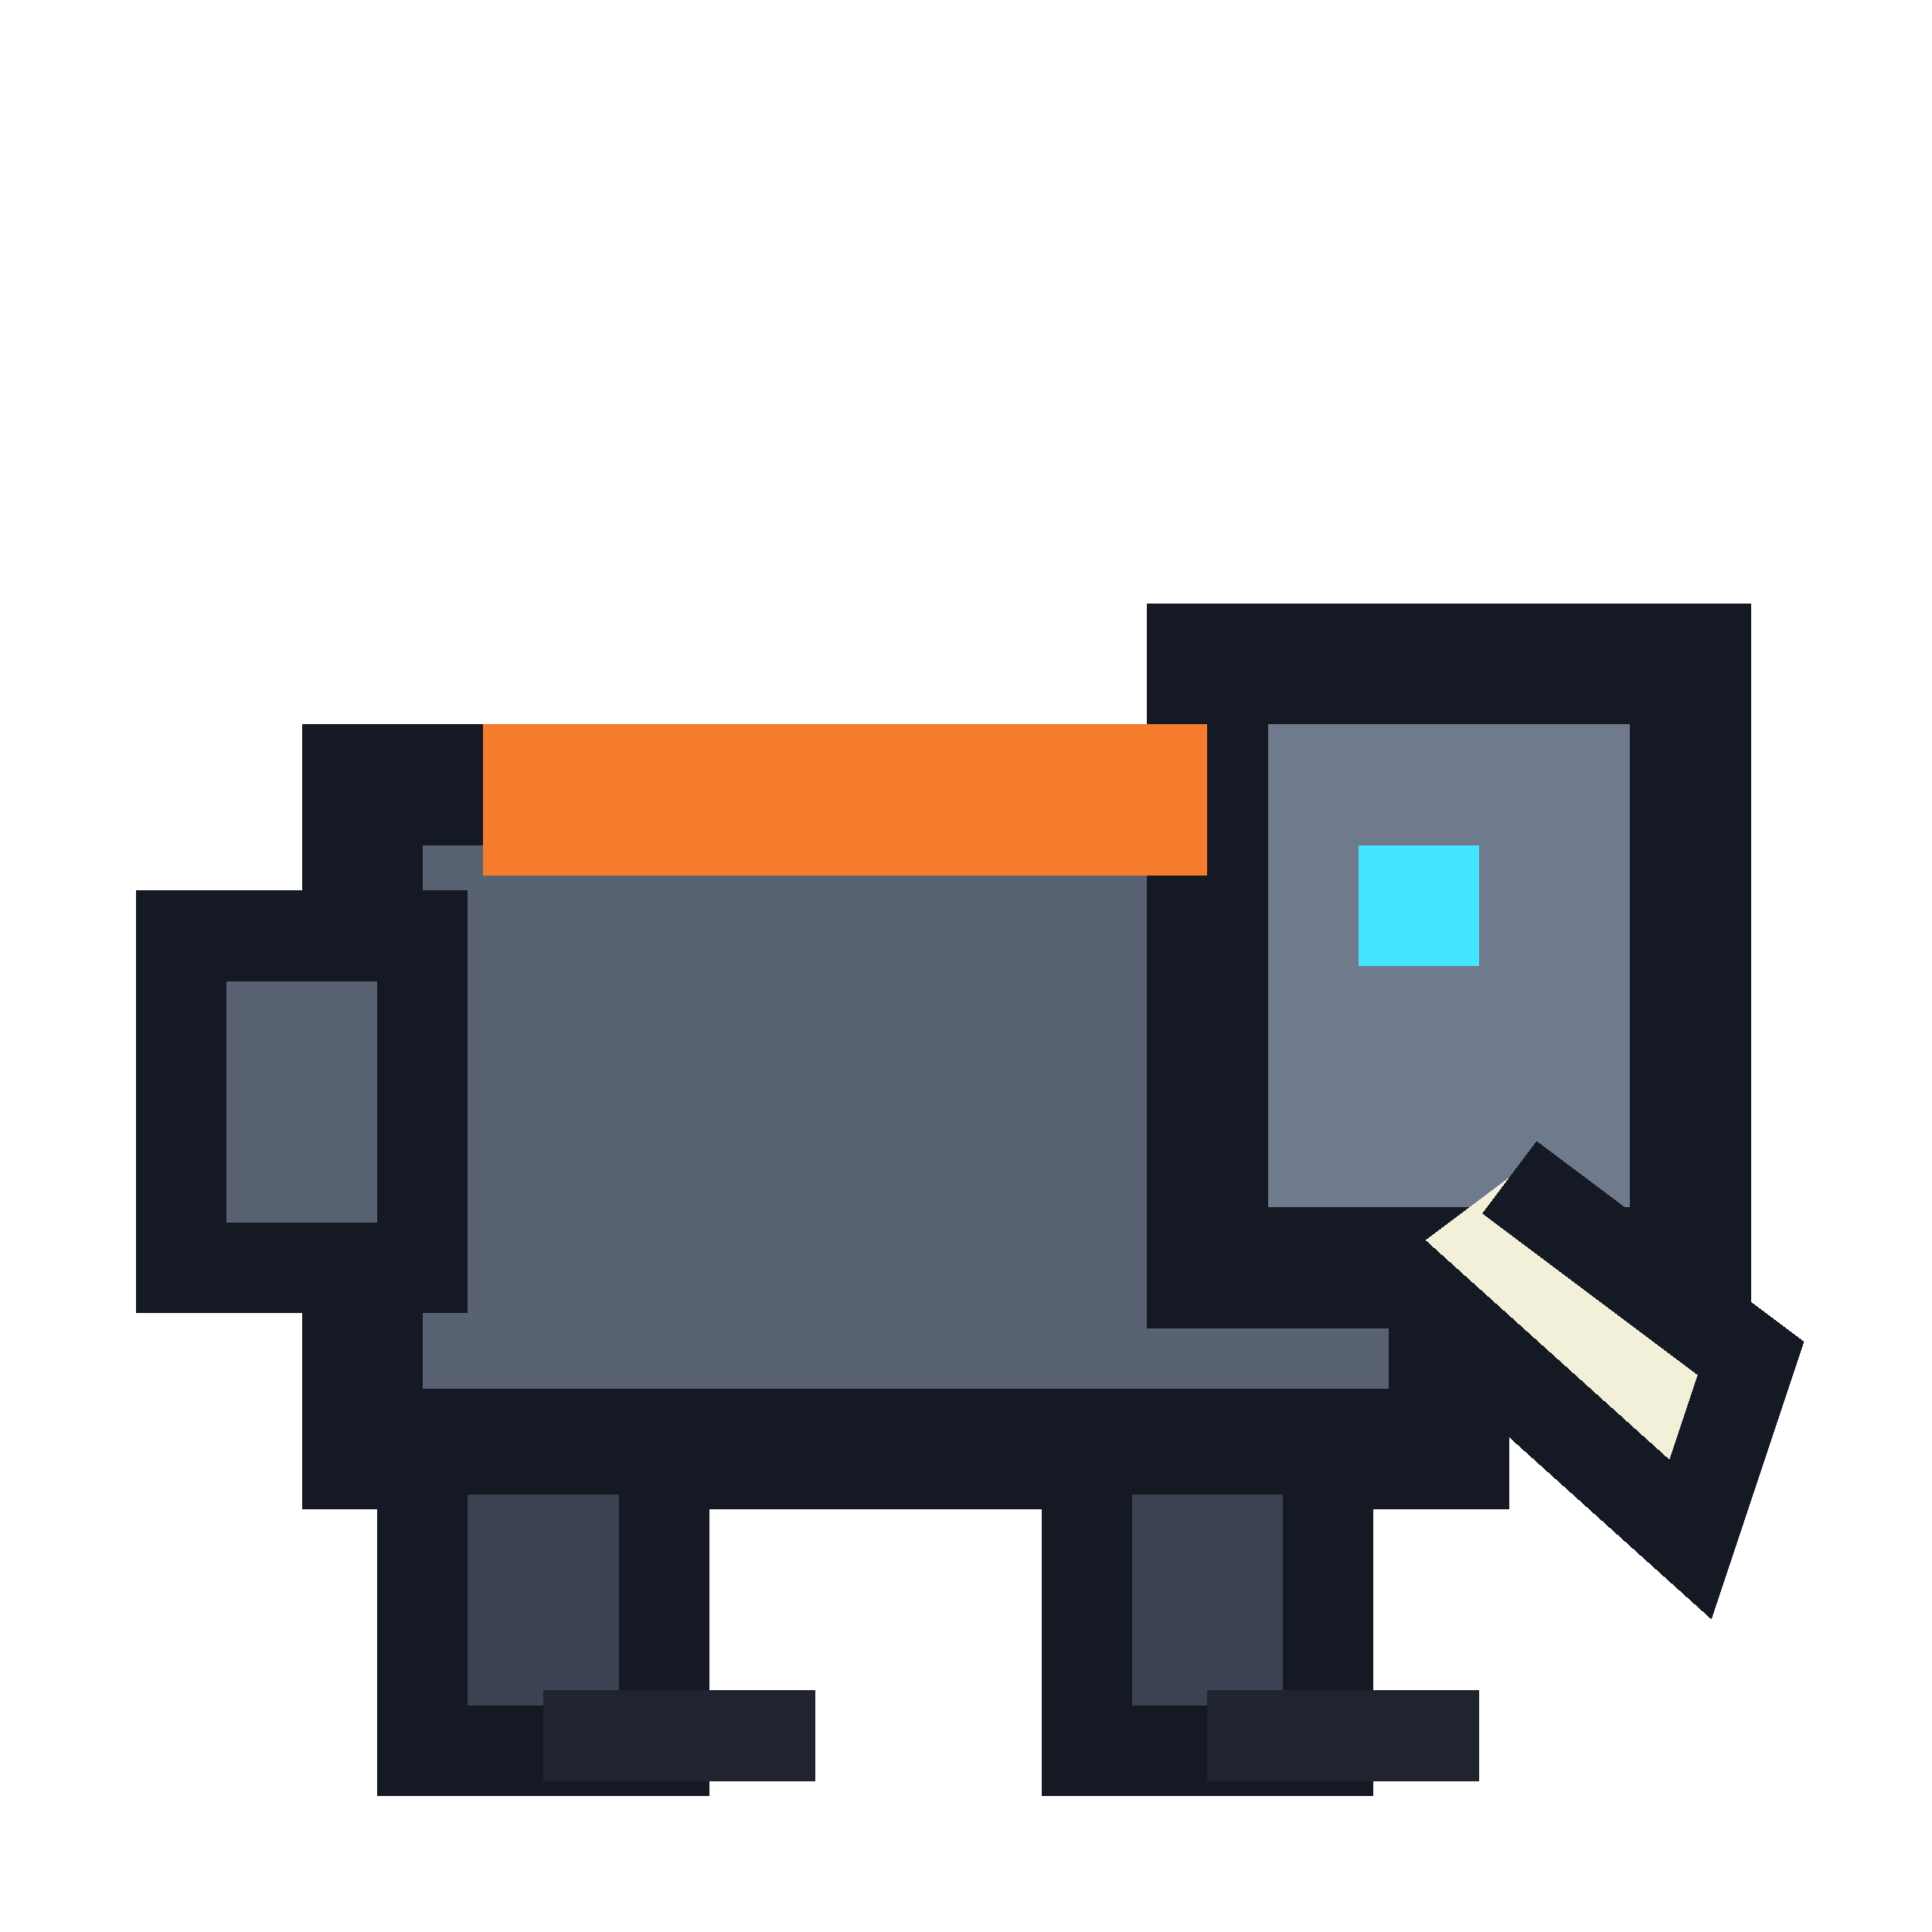
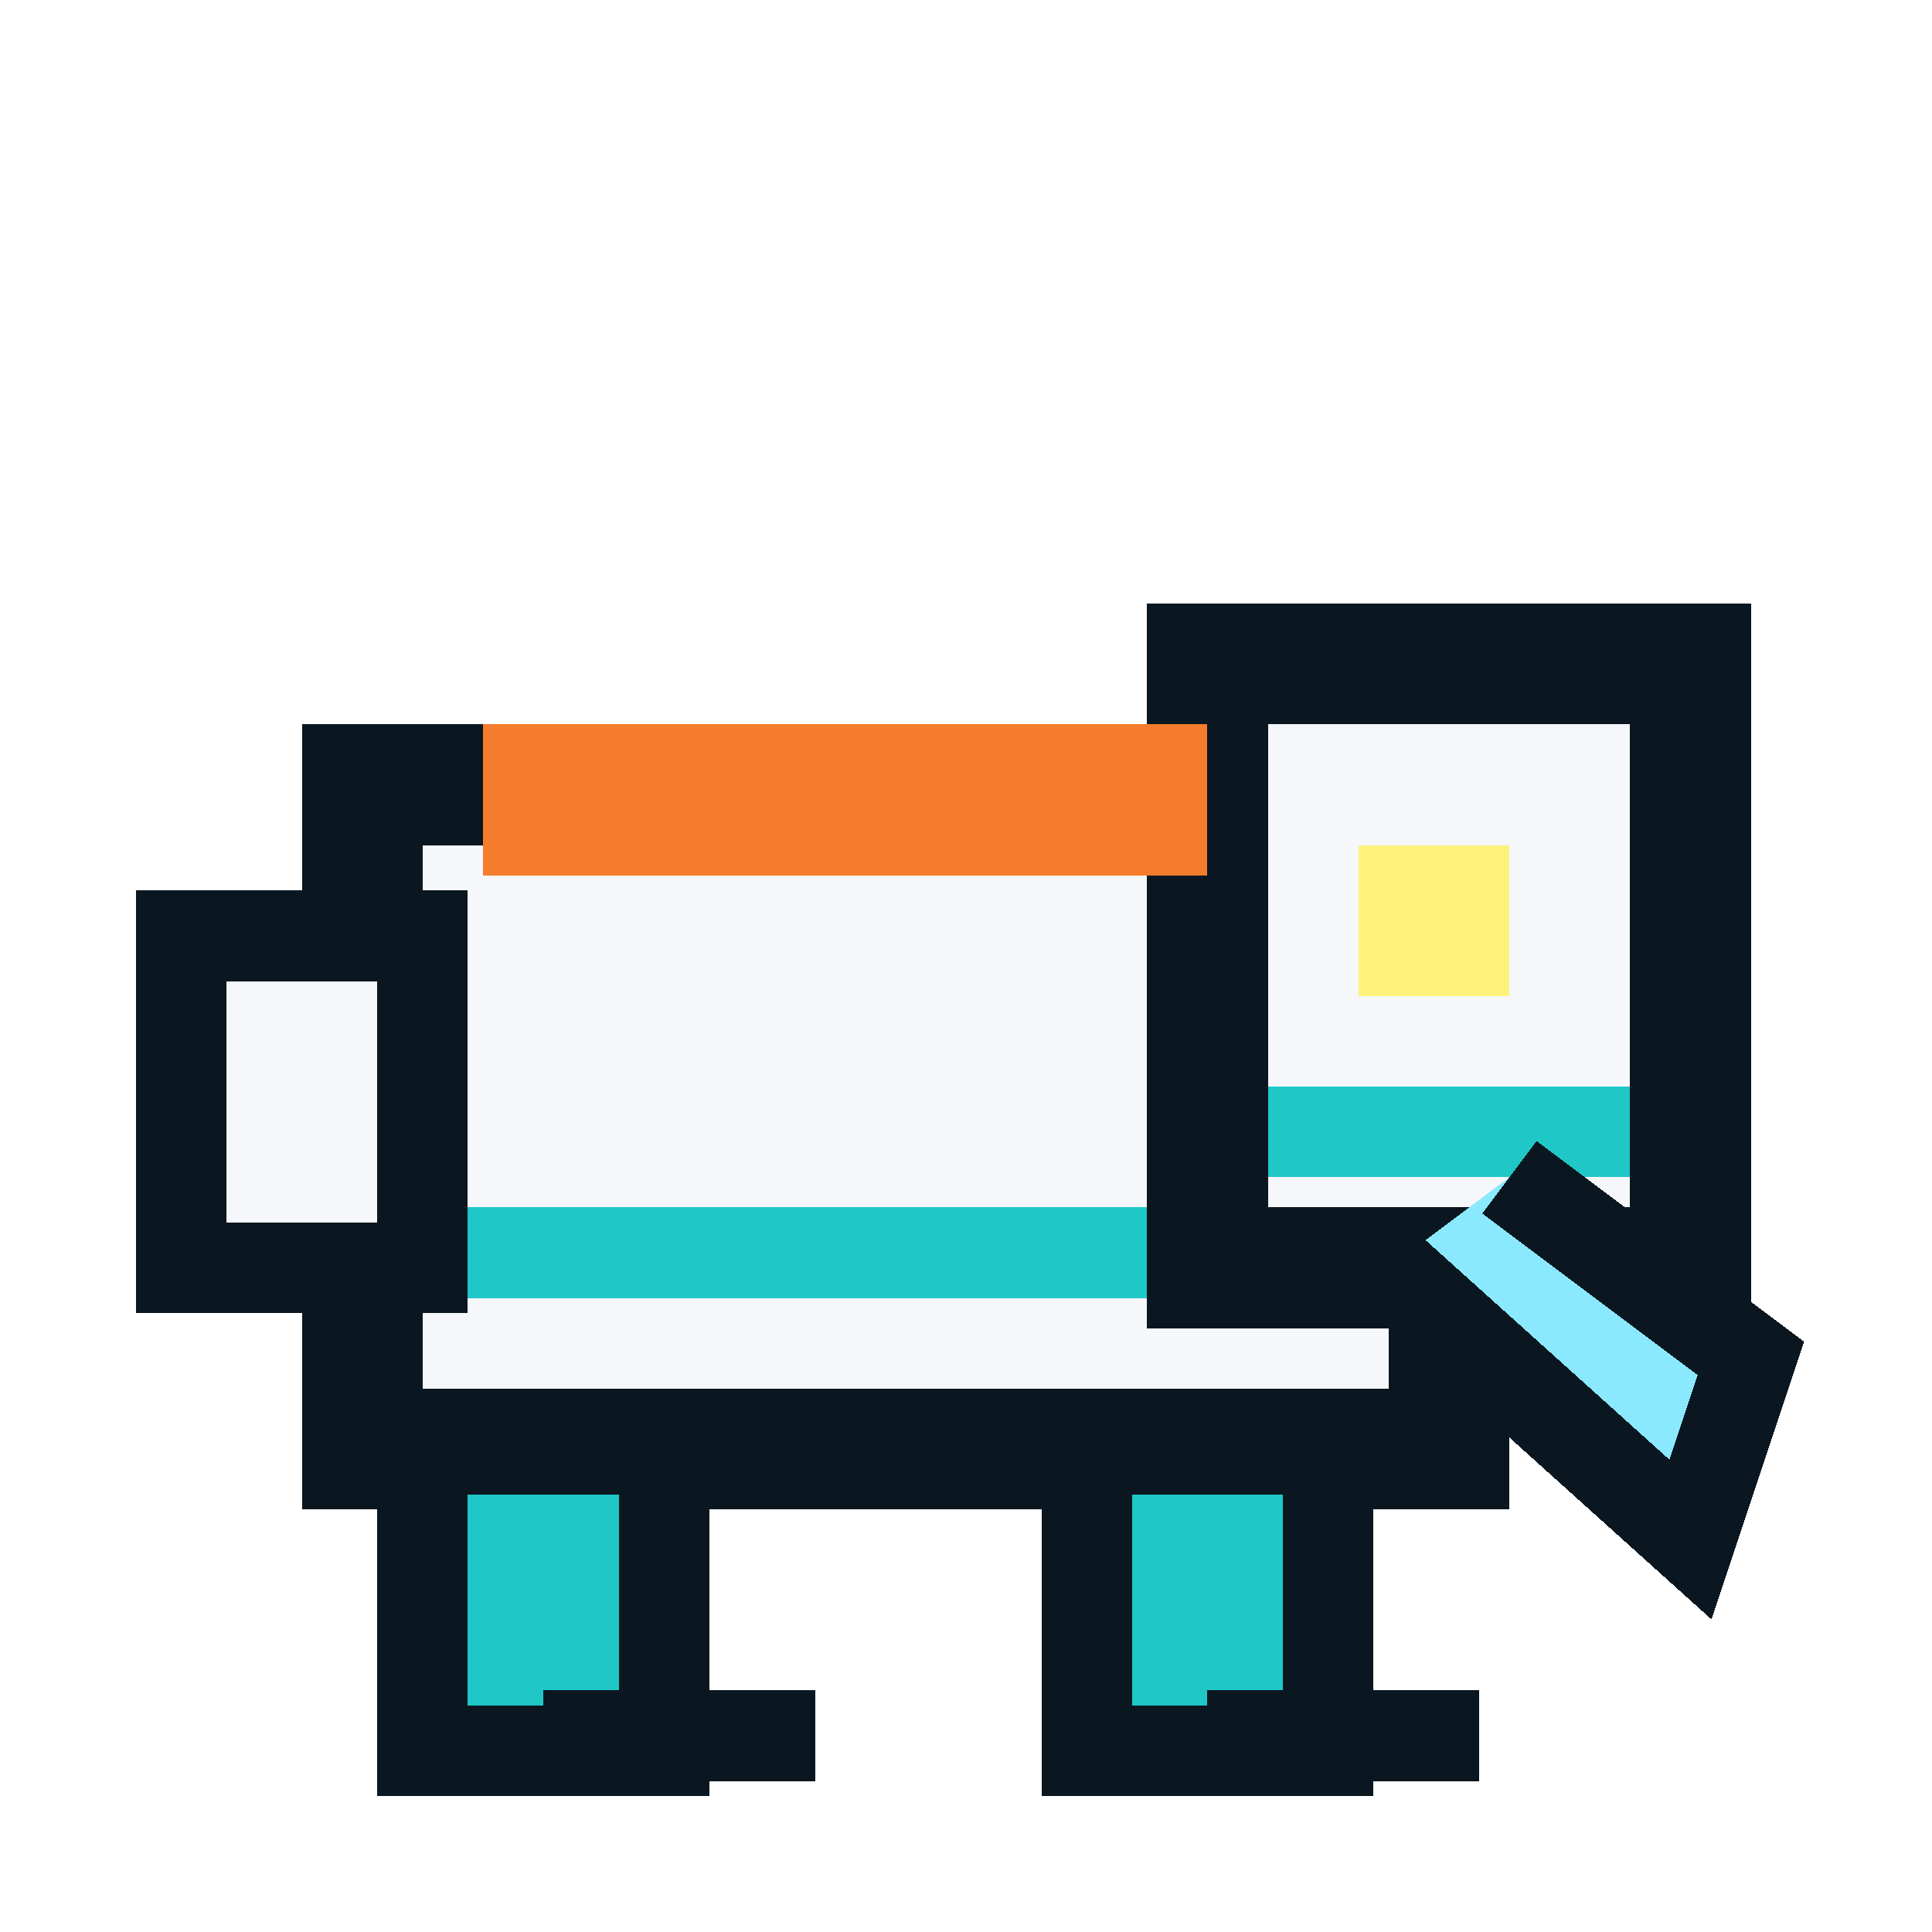
<svg xmlns="http://www.w3.org/2000/svg" width="64" height="64" viewBox="0 0 64 64" shape-rendering="crispEdges">
-   <rect x="12" y="26" width="36" height="22" fill="#596273" stroke="#151923" stroke-width="4" />
-   <rect x="40" y="22" width="16" height="20" fill="#6f7a8c" stroke="#151923" stroke-width="4" />
-   <rect x="45" y="28" width="4" height="4" fill="#44e6ff" />
-   <path d="M50 39 L58 45 L56 51 L46 42" fill="#f2f0d8" stroke="#151923" stroke-width="3" />
-   <rect x="14" y="48" width="8" height="10" fill="#3b4352" stroke="#151923" stroke-width="3" />
-   <rect x="36" y="48" width="8" height="10" fill="#3b4352" stroke="#151923" stroke-width="3" />
+   <rect x="12" y="26" width="36" height="22" fill="#f5f7fb" stroke="#0b1720" stroke-width="4" />
+   <rect x="14" y="40" width="32" height="3" fill="#1fc7c7" />
+   <rect x="40" y="22" width="16" height="20" fill="#f5f7fb" stroke="#0b1720" stroke-width="4" />
+   <rect x="45" y="28" width="5" height="5" fill="#fff27a" />
+   <rect x="42" y="36" width="12" height="3" fill="#1fc7c7" />
+   <path d="M50 39 L58 45 L56 51 L46 42" fill="#8be9ff" stroke="#0b1720" stroke-width="3" />
+   <rect x="14" y="48" width="8" height="10" fill="#1fc7c7" stroke="#0b1720" stroke-width="3" />
+   <rect x="36" y="48" width="8" height="10" fill="#1fc7c7" stroke="#0b1720" stroke-width="3" />
  <rect x="16" y="24" width="24" height="5" fill="#f47c2c" />
-   <rect x="6" y="31" width="8" height="11" fill="#596273" stroke="#151923" stroke-width="3" />
-   <rect x="18" y="56" width="9" height="3" fill="#20242e" />
-   <rect x="40" y="56" width="9" height="3" fill="#20242e" />
+   <rect x="6" y="31" width="8" height="11" fill="#f5f7fb" stroke="#0b1720" stroke-width="3" />
+   <rect x="18" y="56" width="9" height="3" fill="#0b1720" />
+   <rect x="40" y="56" width="9" height="3" fill="#0b1720" />
</svg>
